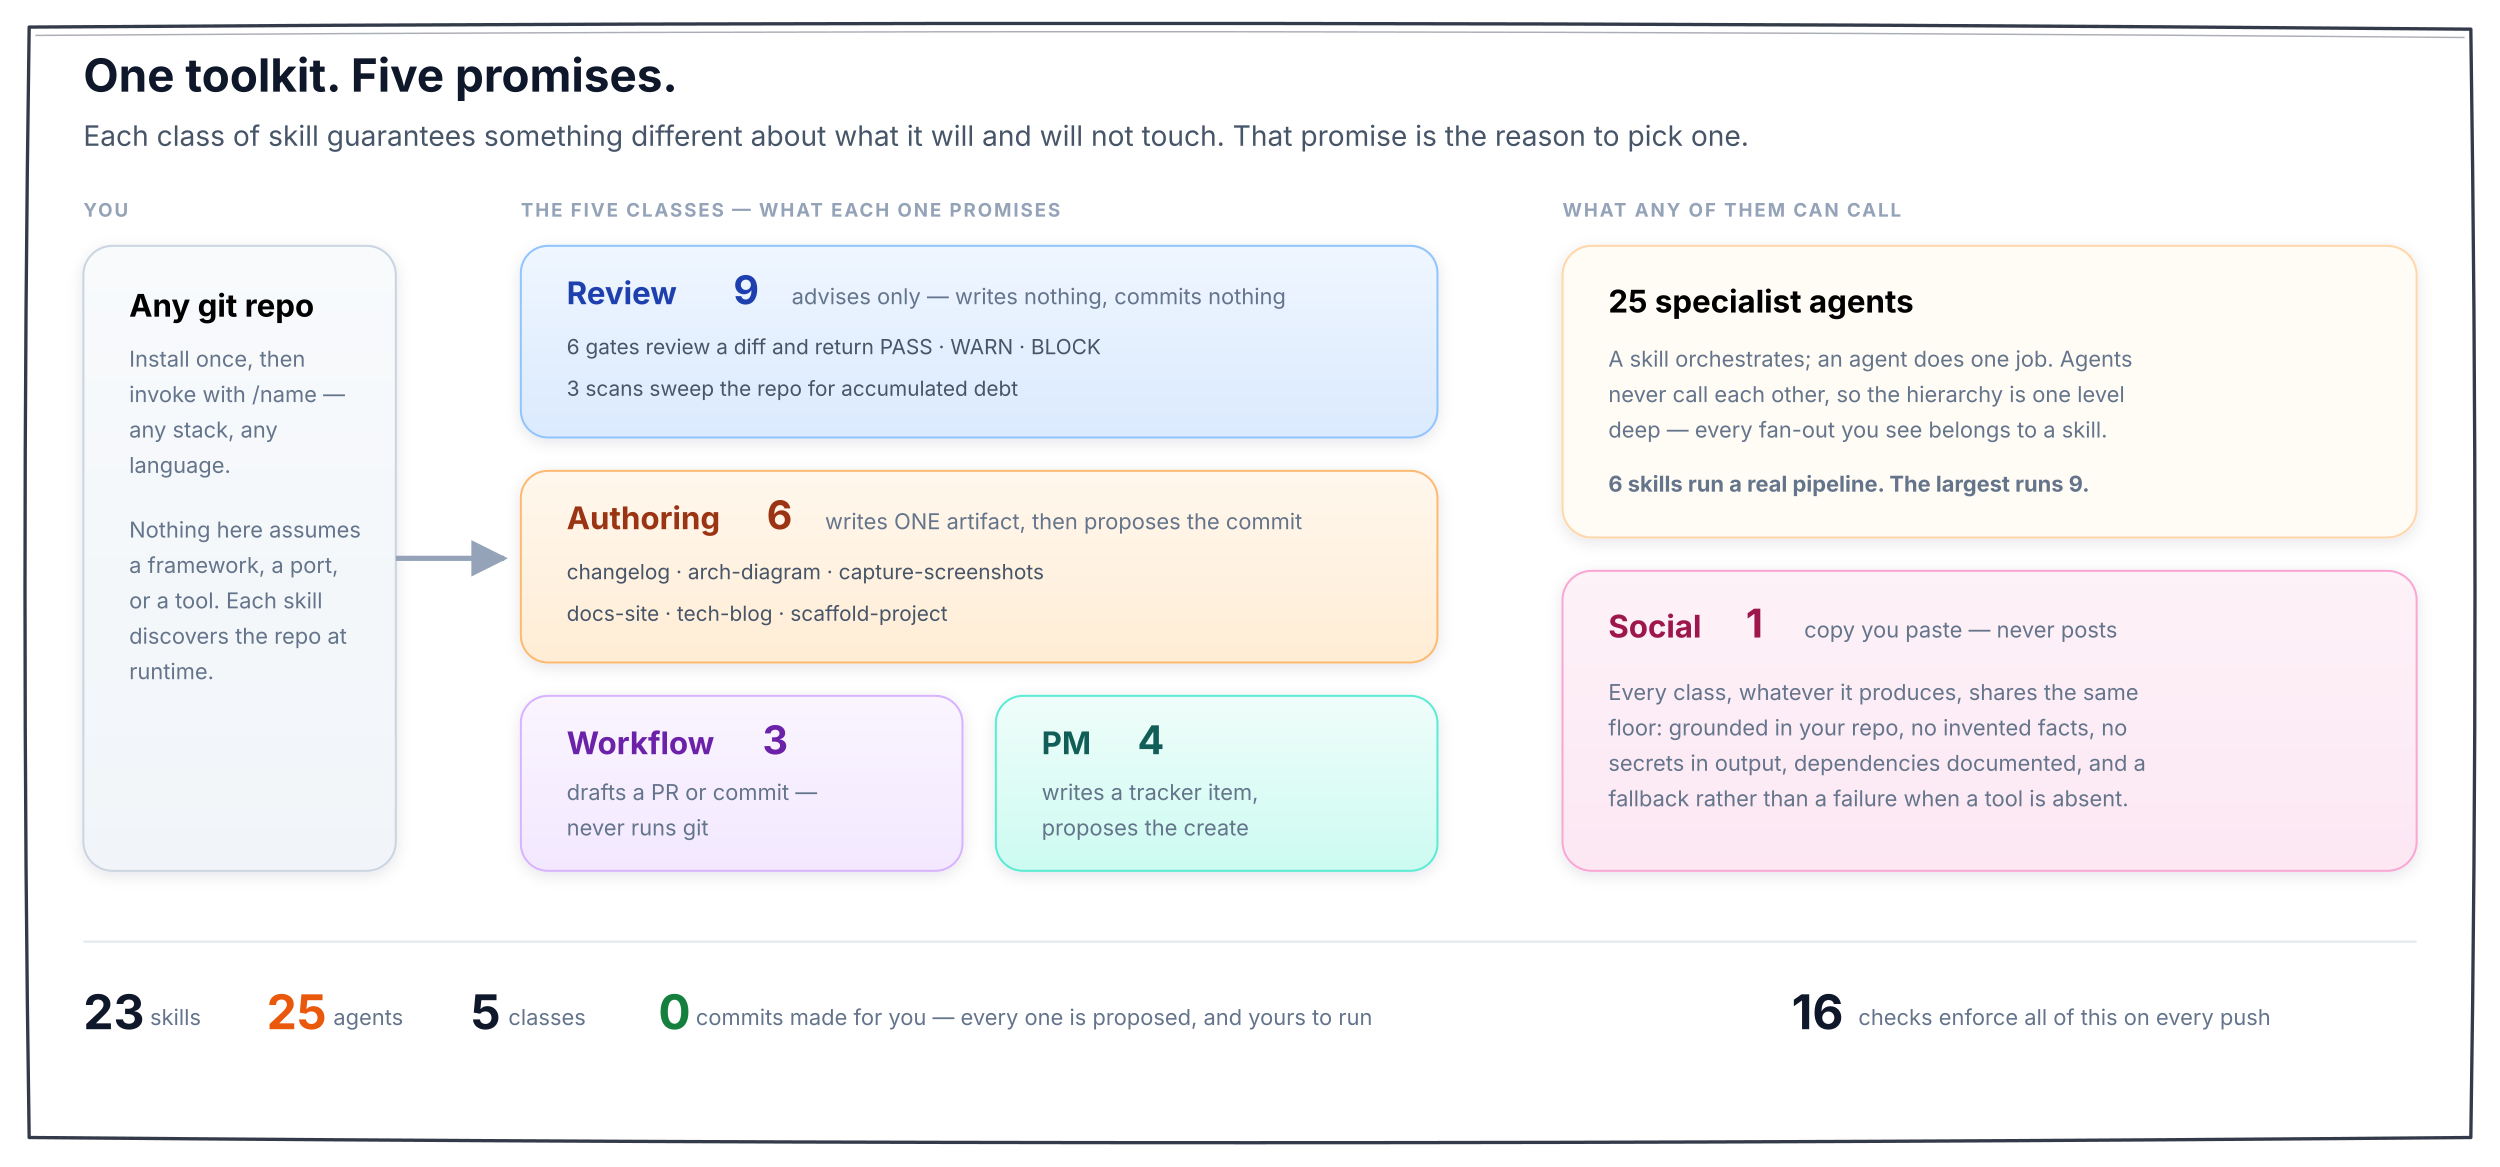
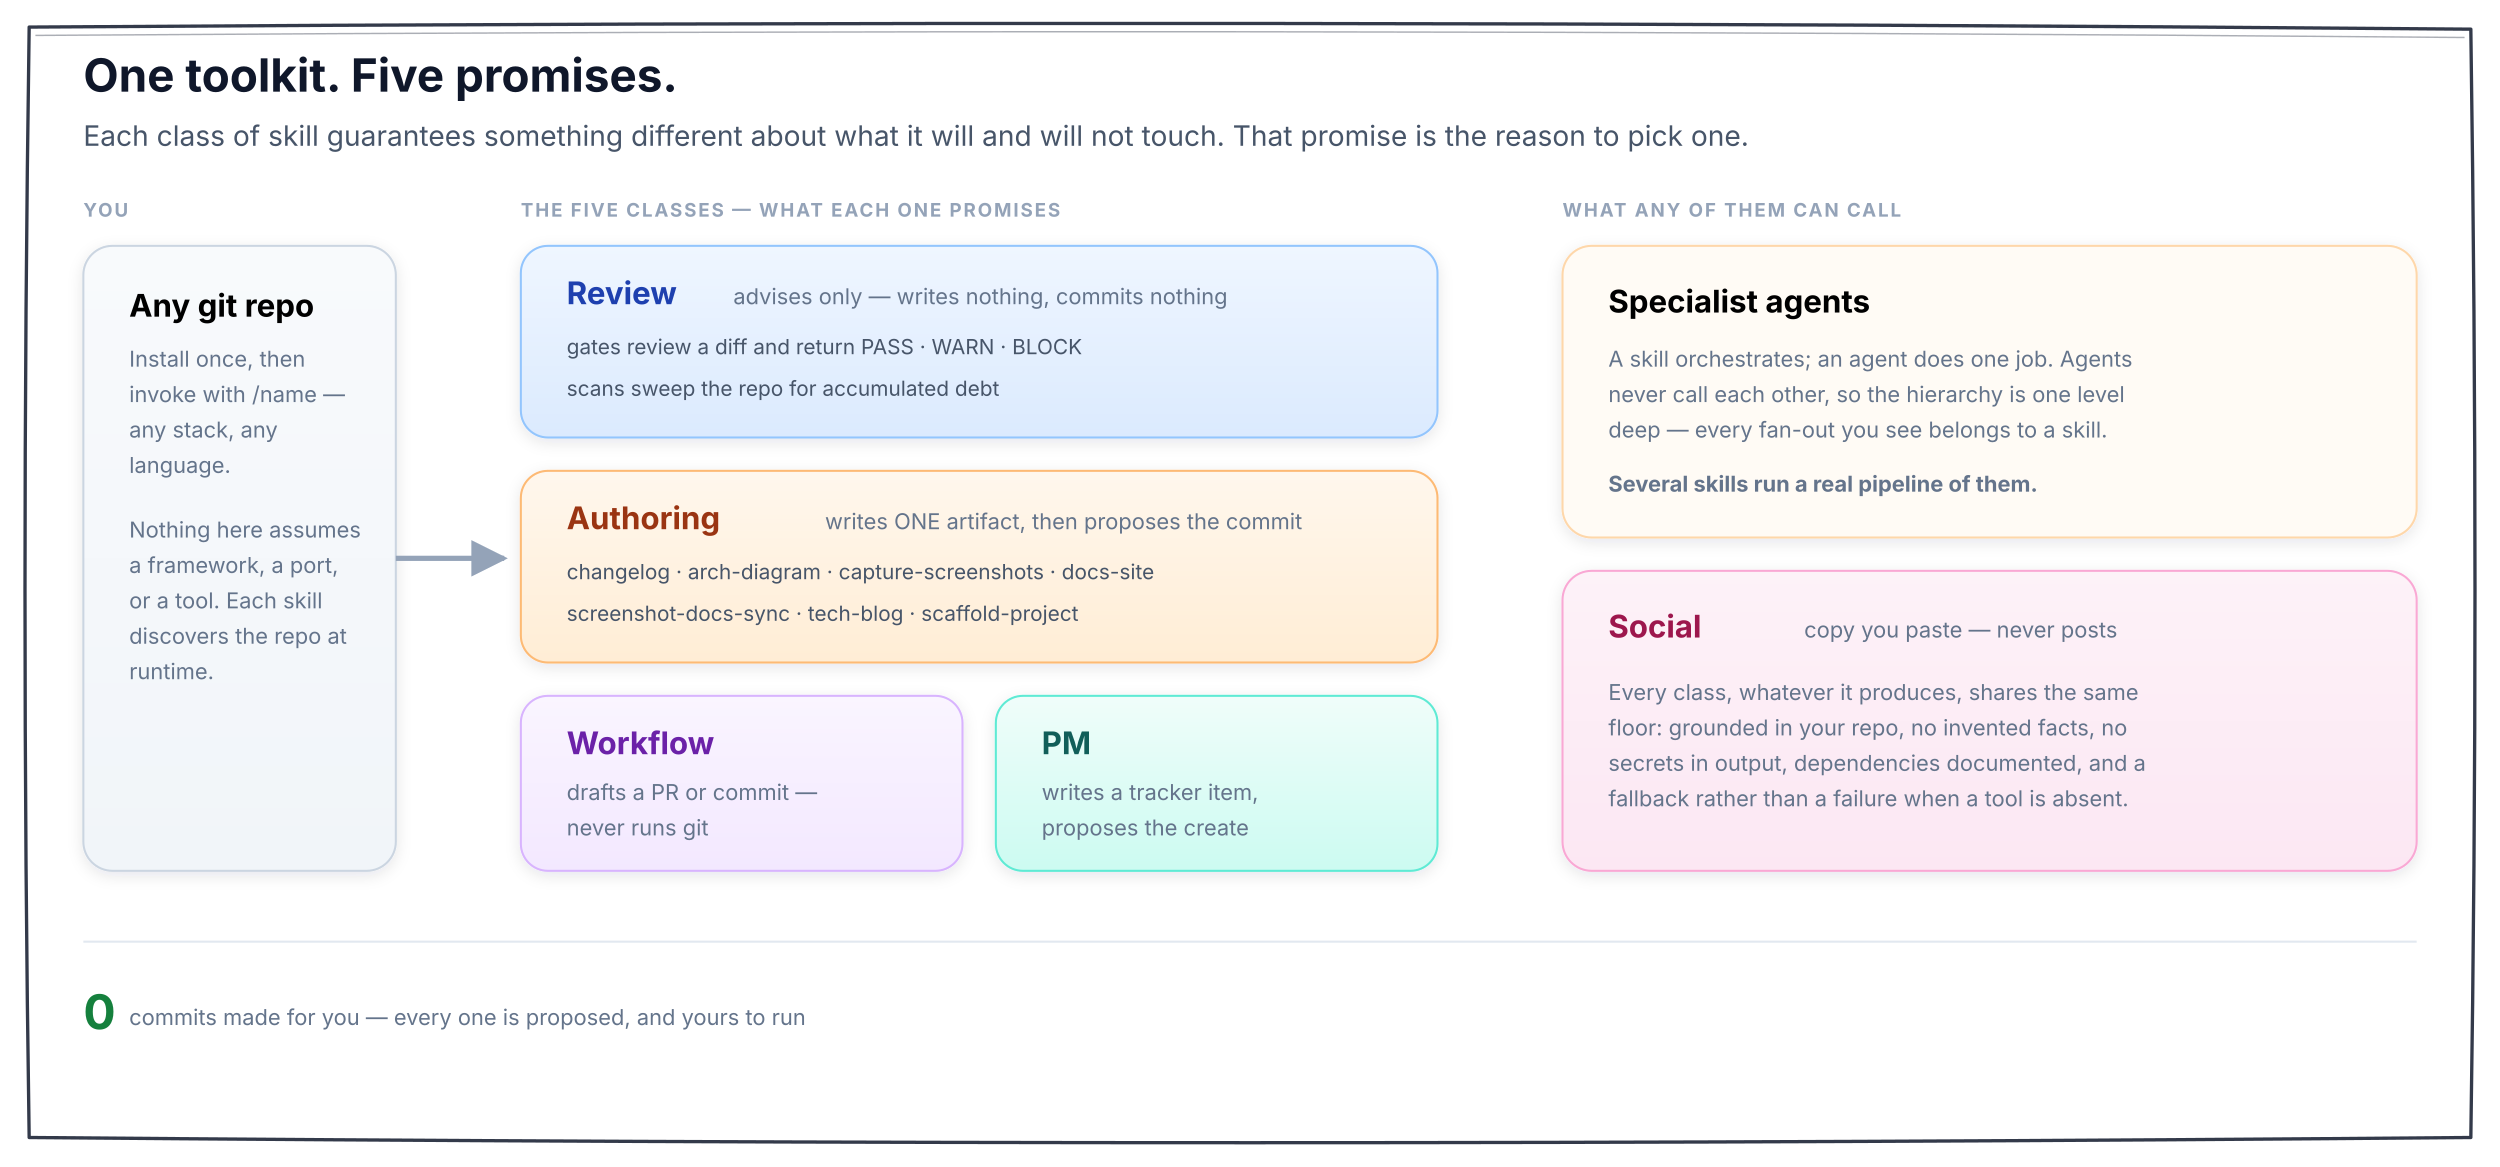
- <svg xmlns="http://www.w3.org/2000/svg" viewBox="0 0 1200 560" width="1200" height="560" font-family="-apple-system,BlinkMacSystemFont,'Segoe UI',Inter,Roboto,sans-serif" role="img" aria-label="nj-agents: 23 skills in five classes. Review advises and never writes; authoring writes one artifact and proposes the commit; workflow drafts a PR or commit; PM writes a tracker item; social produces copy. 25 agents do the work.">
+ <svg xmlns="http://www.w3.org/2000/svg" viewBox="0 0 1200 560" width="1200" height="560" font-family="-apple-system,BlinkMacSystemFont,'Segoe UI',Inter,Roboto,sans-serif" role="img" aria-label="nj-agents: skills in five classes. Review advises and never writes; authoring writes one artifact and proposes the commit; workflow drafts a PR or commit; PM writes a tracker item; social produces copy. Specialist agents do the work.">
  <defs>
    <linearGradient id="rv" x1="0" y1="0" x2="0" y2="1">
      <stop offset="0" stop-color="#eff6ff" />
      <stop offset="1" stop-color="#dbeafe" />
    </linearGradient>
    <linearGradient id="au" x1="0" y1="0" x2="0" y2="1">
      <stop offset="0" stop-color="#fff7ed" />
      <stop offset="1" stop-color="#ffedd5" />
    </linearGradient>
    <linearGradient id="wf" x1="0" y1="0" x2="0" y2="1">
      <stop offset="0" stop-color="#faf5ff" />
      <stop offset="1" stop-color="#f3e8ff" />
    </linearGradient>
    <linearGradient id="pm" x1="0" y1="0" x2="0" y2="1">
      <stop offset="0" stop-color="#f0fdfa" />
      <stop offset="1" stop-color="#ccfbf1" />
    </linearGradient>
    <linearGradient id="so" x1="0" y1="0" x2="0" y2="1">
      <stop offset="0" stop-color="#fdf2f8" />
      <stop offset="1" stop-color="#fce7f3" />
    </linearGradient>
    <linearGradient id="nt" x1="0" y1="0" x2="0" y2="1">
      <stop offset="0" stop-color="#f8fafc" />
      <stop offset="1" stop-color="#f1f5f9" />
    </linearGradient>
    <filter id="sh" x="-40%" y="-40%" width="180%" height="200%">
      <feDropShadow dx="0" dy="2" stdDeviation="3.5" flood-color="#0f172a" flood-opacity="0.10" />
    </filter>
    <marker id="a" viewBox="0 0 10 10" refX="9" refY="5" markerWidth="7" markerHeight="7" orient="auto-start-reverse">
      <path d="M0 0 L10 5 L0 10 z" fill="#94a3b8" />
    </marker>
  </defs>
  <style>
    .t{fill:#0f172a}.h1{font-size:22px;font-weight:700}.lede{font-size:13.5px;fill:#475569}
    .cls{font-size:15px;font-weight:670}.n{font-size:19px;font-weight:700}
    .cap{font-size:10.5px;fill:#64748b}.sk{font-size:10px;fill:#475569}
    .band{font-size:9px;font-weight:700;letter-spacing:.10em;fill:#94a3b8}
    .big{font-size:23px;font-weight:700}.lg{font-size:10.5px;fill:#64748b}
    @media (prefers-color-scheme: dark){
      .t{fill:#e2e8f0}.lede{fill:#cbd5e1}.cap{fill:#94a3b8}.sk{fill:#94a3b8}.lg{fill:#94a3b8}
    }
  </style>
  <path d="M14 13 Q600 9 1186 14 Q1190 287 1186 546 Q600 551 14 546 Q10 287 14 13 Z" fill="none" stroke="#0f172a" stroke-width="1.6" stroke-linejoin="round" opacity="0.85" />
  <path d="M17 17 Q600 13 1183 18" fill="none" stroke="#0f172a" stroke-width="0.7" opacity="0.35" />
  <text class="t h1" x="40" y="44">One toolkit. Five promises.</text>
  <text class="lede" x="40" y="70">Each class of skill guarantees something different about what it will and will not touch. That promise is the reason to pick one.</text>
  <text class="band" x="40" y="104">YOU</text>
  <g filter="url(#sh)">
    <rect x="40" y="118" width="150" height="300" rx="14" fill="url(#nt)" stroke="#cbd5e1" />
  </g>
  <text class="cls" x="62" y="152">Any git repo</text>
  <text class="cap" x="62" y="176">Install once, then</text>
  <text class="cap" x="62" y="193">invoke with /name —</text>
  <text class="cap" x="62" y="210">any stack, any</text>
  <text class="cap" x="62" y="227">language.</text>
  <text class="cap" x="62" y="258">Nothing here assumes</text>
  <text class="cap" x="62" y="275">a framework, a port,</text>
  <text class="cap" x="62" y="292">or a tool. Each skill</text>
  <text class="cap" x="62" y="309">discovers the repo at</text>
  <text class="cap" x="62" y="326">runtime.</text>
  <text class="band" x="250" y="104" fill="#334155">THE FIVE CLASSES — WHAT EACH ONE PROMISES</text>
  <g filter="url(#sh)">
    <rect x="250" y="118" width="440" height="92" rx="13" fill="url(#rv)" stroke="#93c5fd" />
  </g>
  <text class="cls" x="272" y="146" fill="#1e40af">Review</text>
-   <text class="n" x="352" y="146" fill="#1e40af">9</text>
-   <text class="cap" x="380" y="146" fill="#1e40af">advises only — writes nothing, commits nothing</text>
-   <text class="sk" x="272" y="170">6 gates review a diff and return PASS · WARN · BLOCK</text>
-   <text class="sk" x="272" y="190">3 scans sweep the repo for accumulated debt</text>
+   <text class="cap" x="352" y="146" fill="#1e40af">advises only — writes nothing, commits nothing</text>
+   <text class="sk" x="272" y="170">gates review a diff and return PASS · WARN · BLOCK</text>
+   <text class="sk" x="272" y="190">scans sweep the repo for accumulated debt</text>
  <g filter="url(#sh)">
    <rect x="250" y="226" width="440" height="92" rx="13" fill="url(#au)" stroke="#fdba74" />
  </g>
  <text class="cls" x="272" y="254" fill="#9a3412">Authoring</text>
-   <text class="n" x="368" y="254" fill="#9a3412">6</text>
  <text class="cap" x="396" y="254" fill="#9a3412">writes ONE artifact, then proposes the commit</text>
-   <text class="sk" x="272" y="278">changelog · arch-diagram · capture-screenshots</text>
-   <text class="sk" x="272" y="298">docs-site · tech-blog · scaffold-project</text>
+   <text class="sk" x="272" y="278">changelog · arch-diagram · capture-screenshots · docs-site</text>
+   <text class="sk" x="272" y="298">screenshot-docs-sync · tech-blog · scaffold-project</text>
  <g filter="url(#sh)">
    <rect x="250" y="334" width="212" height="84" rx="13" fill="url(#wf)" stroke="#d8b4fe" />
  </g>
  <text class="cls" x="272" y="362" fill="#6b21a8">Workflow</text>
-   <text class="n" x="366" y="362" fill="#6b21a8">3</text>
  <text class="cap" x="272" y="384" fill="#6b21a8">drafts a PR or commit —</text>
  <text class="cap" x="272" y="401" fill="#6b21a8">never runs git</text>
  <g filter="url(#sh)">
    <rect x="478" y="334" width="212" height="84" rx="13" fill="url(#pm)" stroke="#5eead4" />
  </g>
  <text class="cls" x="500" y="362" fill="#115e59">PM</text>
-   <text class="n" x="546" y="362" fill="#115e59">4</text>
  <text class="cap" x="500" y="384" fill="#115e59">writes a tracker item,</text>
  <text class="cap" x="500" y="401" fill="#115e59">proposes the create</text>
  <text class="band" x="750" y="104" fill="#334155">WHAT ANY OF THEM CAN CALL</text>
  <g filter="url(#sh)">
    <rect x="750" y="118" width="410" height="140" rx="14" fill="#fffbf5" stroke="#fed7aa" />
  </g>
-   <text class="cls" x="772" y="150">25 specialist agents</text>
+   <text class="cls" x="772" y="150">Specialist agents</text>
  <text class="cap" x="772" y="176">A skill orchestrates; an agent does one job. Agents</text>
  <text class="cap" x="772" y="193">never call each other, so the hierarchy is one level</text>
  <text class="cap" x="772" y="210">deep — every fan-out you see belongs to a skill.</text>
-   <text class="cap" x="772" y="236" font-weight="700" fill="#9a3412">6 skills run a real pipeline. The largest runs 9.</text>
+   <text class="cap" x="772" y="236" font-weight="700" fill="#9a3412">Several skills run a real pipeline of them.</text>
  <g filter="url(#sh)">
    <rect x="750" y="274" width="410" height="144" rx="14" fill="url(#so)" stroke="#f9a8d4" />
  </g>
  <text class="cls" x="772" y="306" fill="#9d174d">Social</text>
-   <text class="n" x="838" y="306" fill="#9d174d">1</text>
  <text class="cap" x="866" y="306" fill="#9d174d">copy you paste — never posts</text>
  <text class="cap" x="772" y="336">Every class, whatever it produces, shares the same</text>
  <text class="cap" x="772" y="353">floor: grounded in your repo, no invented facts, no</text>
  <text class="cap" x="772" y="370">secrets in output, dependencies documented, and a</text>
  <text class="cap" x="772" y="387">fallback rather than a failure when a tool is absent.</text>
  <path d="M190 268 H242" fill="none" stroke="#94a3b8" stroke-width="2.5" marker-end="url(#a)" />
  <line x1="40" y1="452" x2="1160" y2="452" stroke="#e2e8f0" />
-   <text class="big" x="40" y="494" fill="#0f172a">23</text>
-   <text class="lg" x="72" y="492">skills</text>
-   <text class="big" x="128" y="494" fill="#ea580c">25</text>
-   <text class="lg" x="160" y="492">agents</text>
-   <text class="big" x="226" y="494" fill="#0f172a">5</text>
-   <text class="lg" x="244" y="492">classes</text>
-   <text class="big" x="316" y="494" fill="#15803d">0</text>
-   <text class="lg" x="334" y="492">commits made for you — every one is proposed, and yours to run</text>
-   <text class="big" x="860" y="494" fill="#0f172a">16</text>
-   <text class="lg" x="892" y="492">checks enforce all of this on every push</text>
+   <text class="big" x="40" y="494" fill="#15803d">0</text>
+   <text class="lg" x="62" y="492">commits made for you — every one is proposed, and yours to run</text>
</svg>
